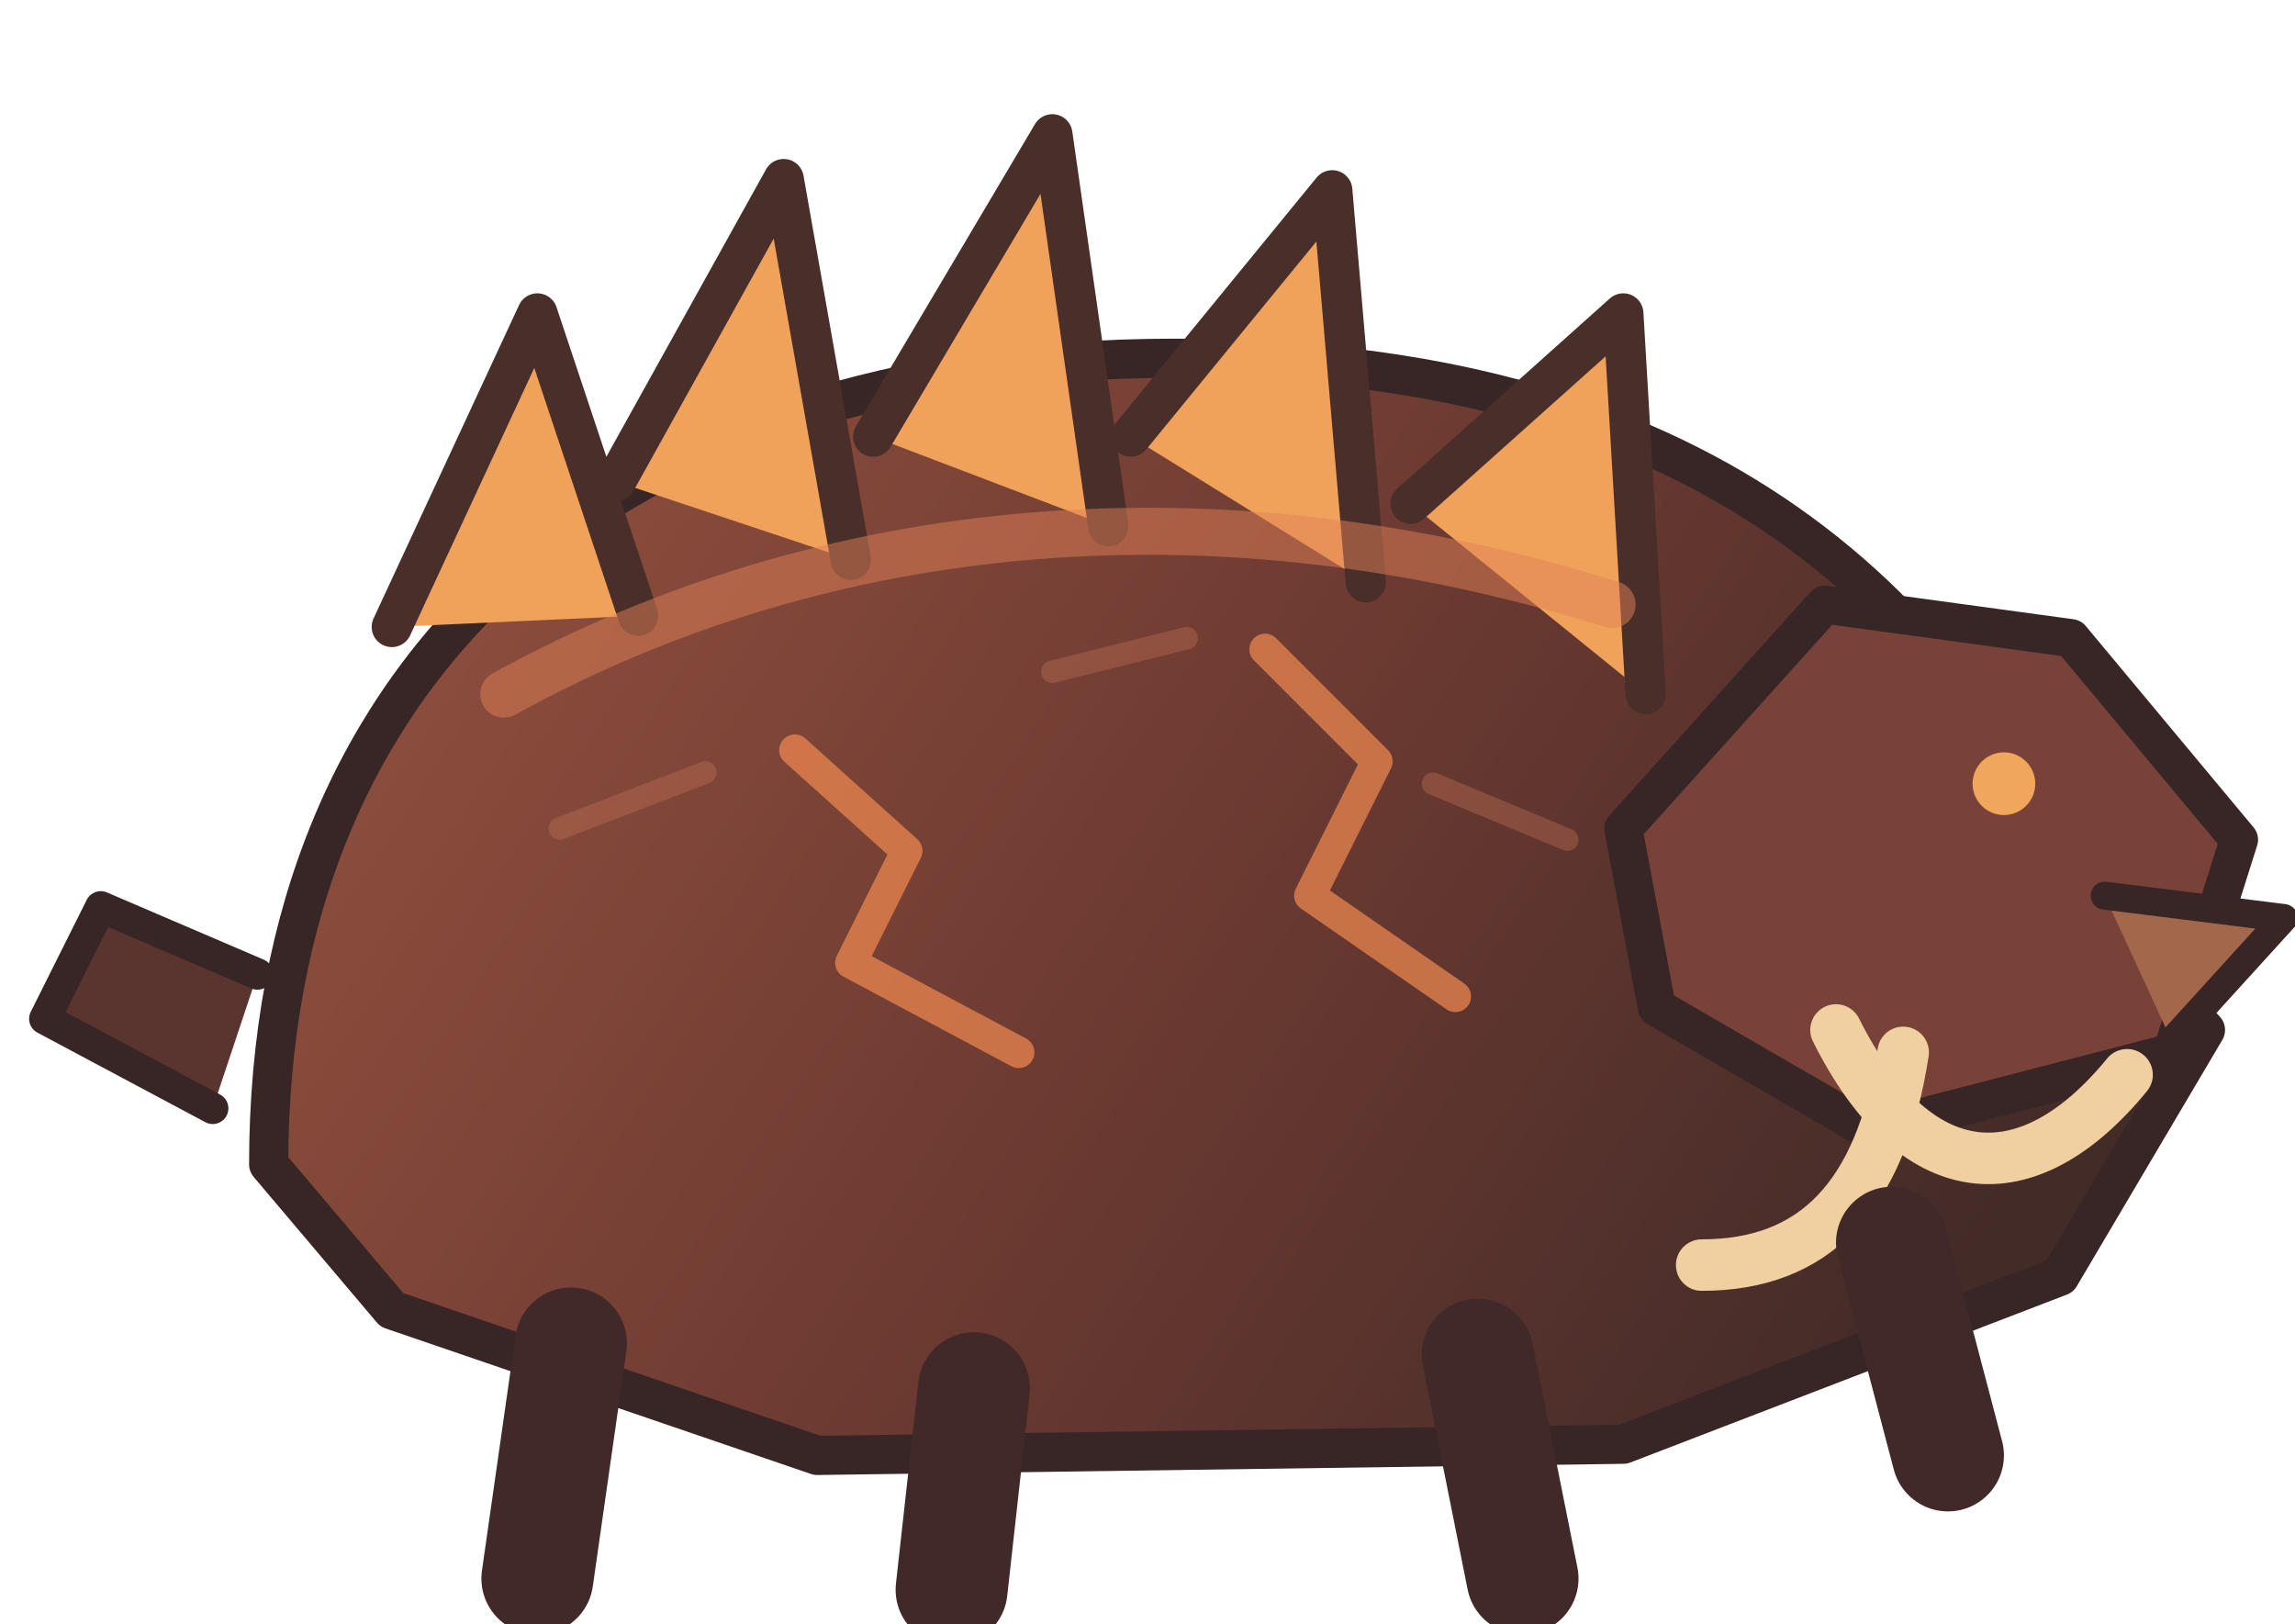
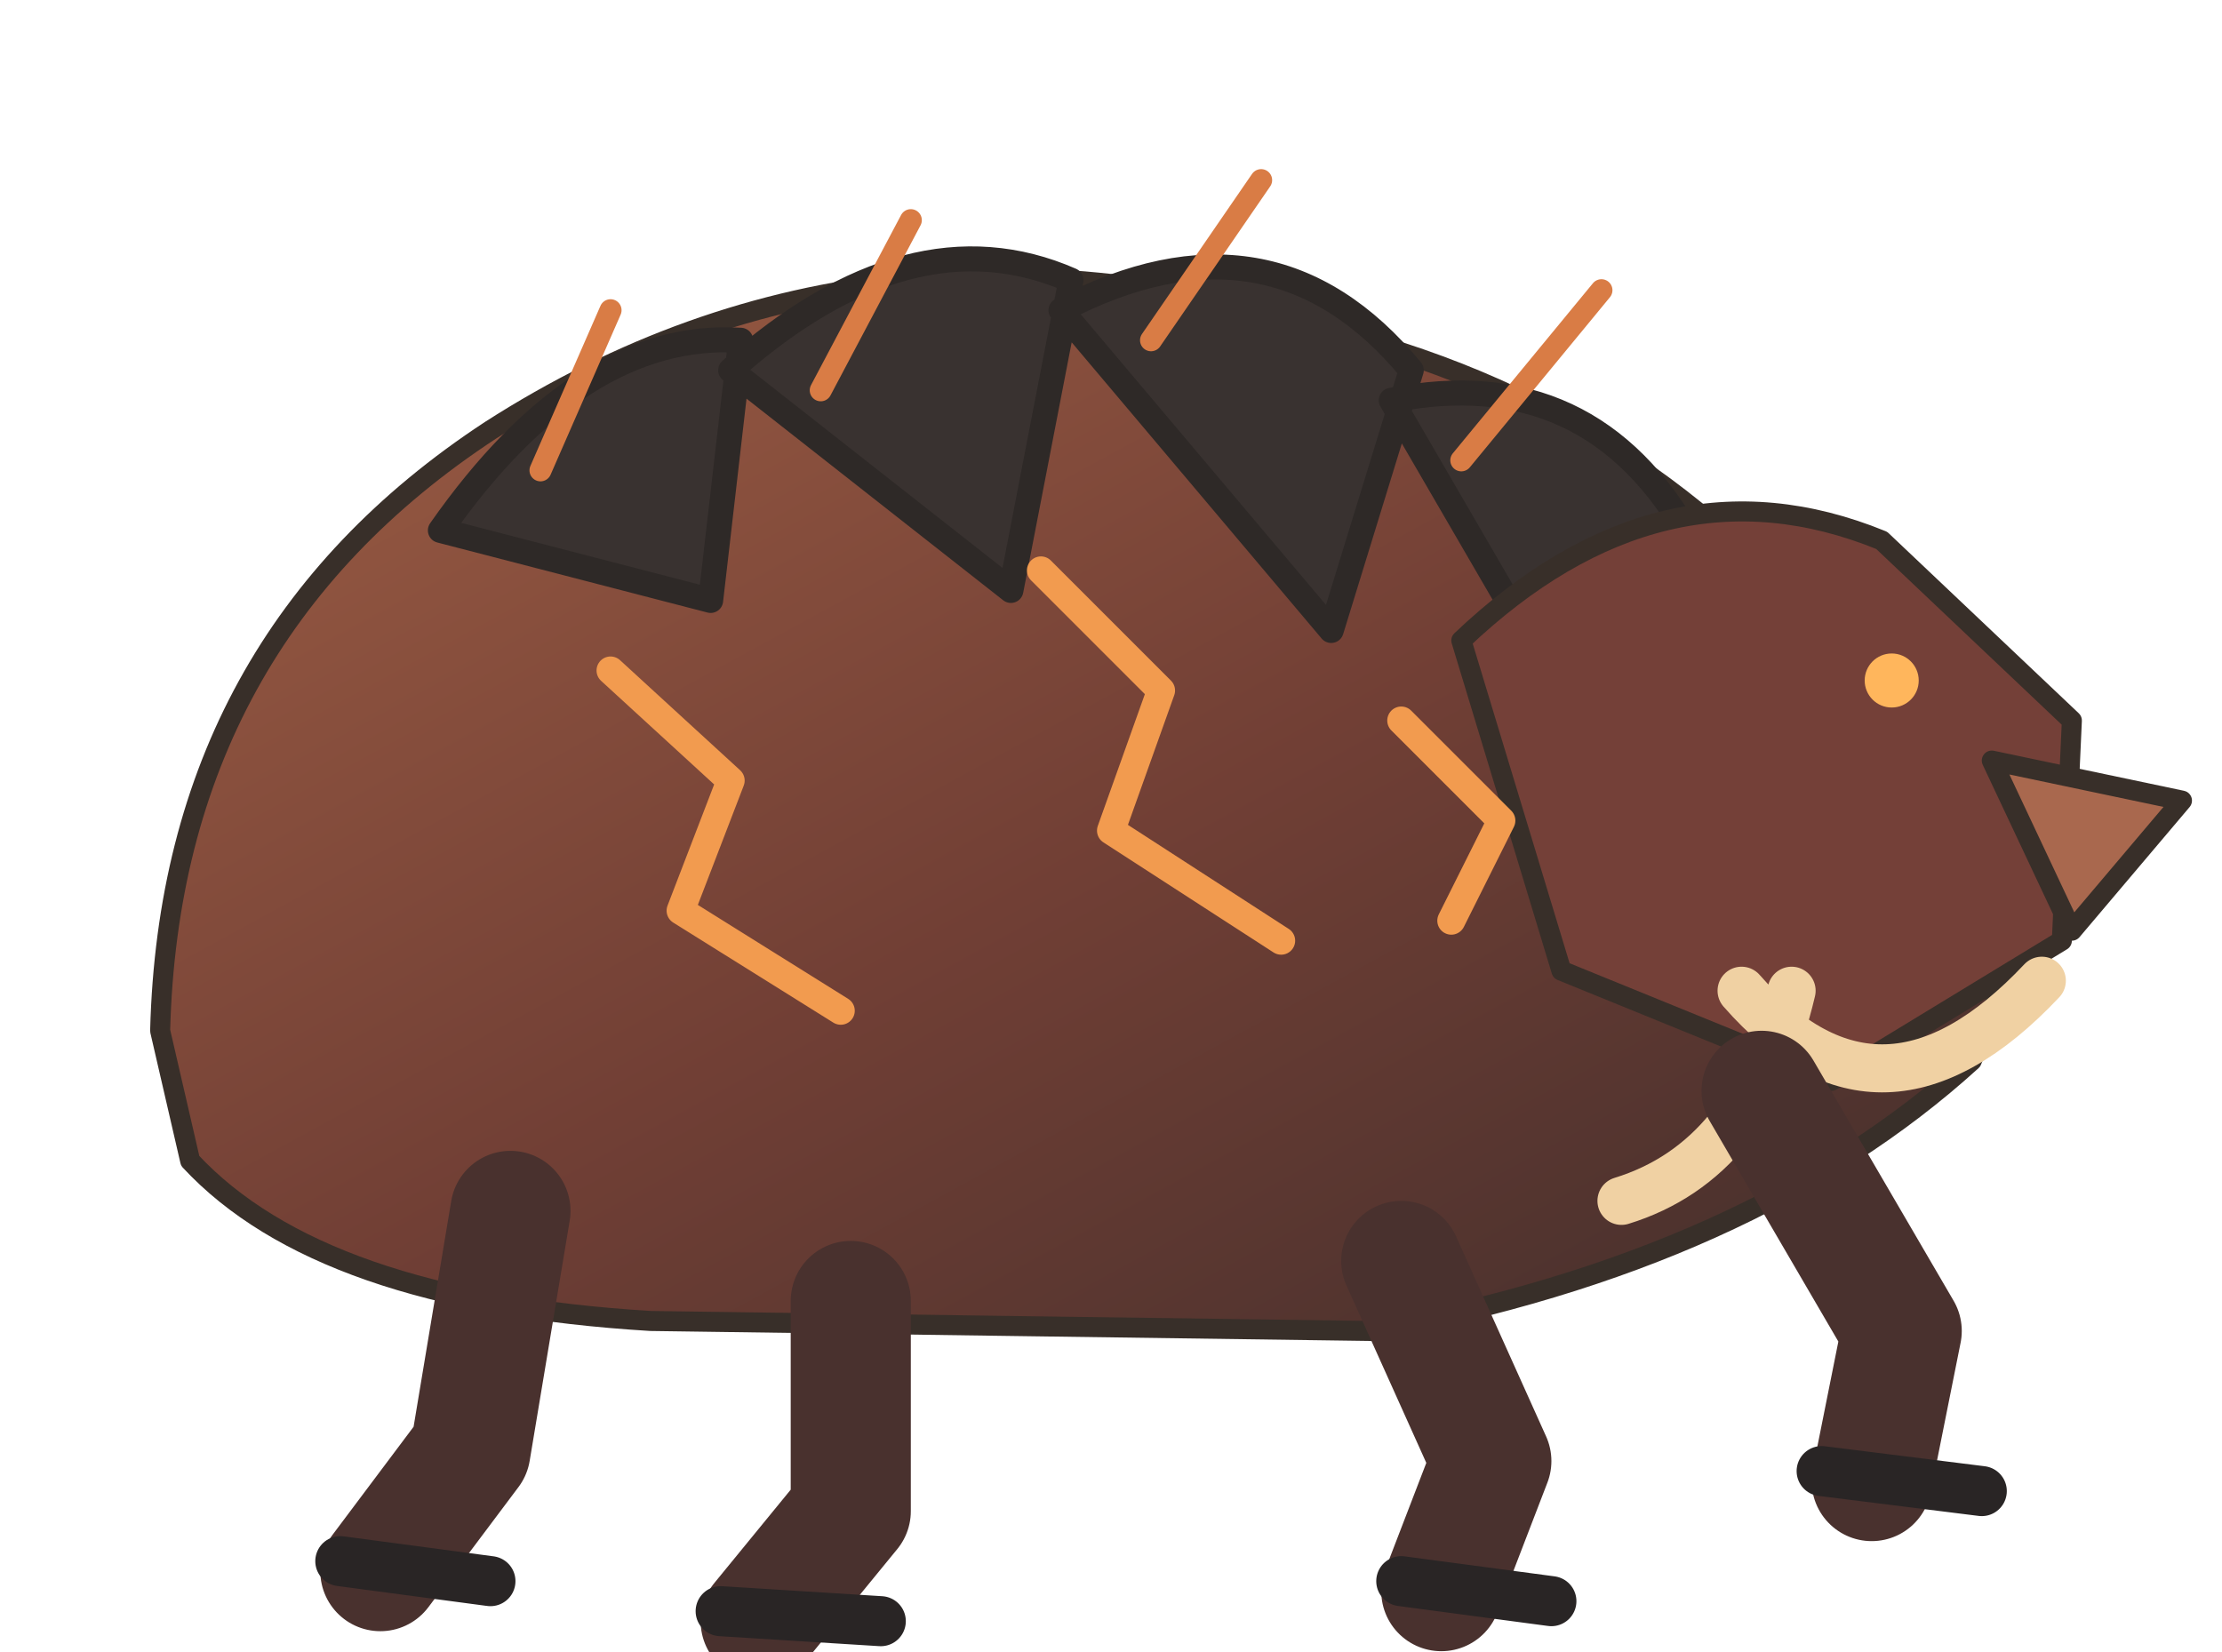
- <svg xmlns="http://www.w3.org/2000/svg" viewBox="0 0 205 145">
+ <svg xmlns="http://www.w3.org/2000/svg" viewBox="0 0 222 165">
  <defs>
-     <linearGradient id="boss" x1="30" y1="31" x2="170" y2="123" gradientUnits="userSpaceOnUse">
-       <stop stop-color="#955340" />
-       <stop offset=".52" stop-color="#6e3b32" />
-       <stop offset="1" stop-color="#432b28" />
+     <linearGradient id="gcloth" x1="0" y1="0" x2="1" y2="1">
+       <stop stop-color="#6f835b" />
+       <stop offset=".48" stop-color="#526646" />
+       <stop offset="1" stop-color="#344737" />
    </linearGradient>
-     <linearGradient id="ember" x1="55" y1="20" x2="126" y2="62">
-       <stop stop-color="#f0a25b" />
-       <stop offset="1" stop-color="#a84632" />
+     <linearGradient id="gleather" x1="0" y1="0" x2="1" y2="1">
+       <stop stop-color="#a27a50" />
+       <stop offset=".55" stop-color="#745136" />
+       <stop offset="1" stop-color="#4b3529" />
    </linearGradient>
+     <linearGradient id="gskin" x1="0" y1="0" x2="1" y2="1">
+       <stop stop-color="#e0b386" />
+       <stop offset=".55" stop-color="#c98f68" />
+       <stop offset="1" stop-color="#9f674b" />
+     </linearGradient>
+     <linearGradient id="gsteel" x1="0" y1="0" x2="1" y2="1">
+       <stop stop-color="#f2ead6" />
+       <stop offset=".28" stop-color="#c8d0c8" />
+       <stop offset=".55" stop-color="#7c8986" />
+       <stop offset=".8" stop-color="#cfd3c6" />
+       <stop offset="1" stop-color="#626c6c" />
+     </linearGradient>
+     <linearGradient id="gwolf" x1="0" y1="0" x2="1" y2="1">
+       <stop stop-color="#777a6f" />
+       <stop offset=".48" stop-color="#555c54" />
+       <stop offset="1" stop-color="#333a35" />
+     </linearGradient>
+     <linearGradient id="gboar" x1="0" y1="0" x2="1" y2="1">
+       <stop stop-color="#98694e" />
+       <stop offset=".52" stop-color="#74503d" />
+       <stop offset="1" stop-color="#49352e" />
+     </linearGradient>
+     <linearGradient id="gboss" x1="0" y1="0" x2="1" y2="1">
+       <stop stop-color="#9f5f45" />
+       <stop offset=".52" stop-color="#713f35" />
+       <stop offset="1" stop-color="#3e2d2b" />
+     </linearGradient>
+     <filter id="soft" x="-10%" y="-10%" width="120%" height="120%">
+       <feGaussianBlur stdDeviation=".35" />
+     </filter>
  </defs>
-   <g stroke-linecap="round" stroke-linejoin="round">
-     <path d="M24 104c0-45 31-72 81-72 42 0 67 17 81 48l11 12-13 22-39 15-72 1-38-13Z" fill="url(#boss)" stroke="#382525" stroke-width="3.5" />
-     <path d="M145 74 163 54 185 57 200 75 194 94 167 101 148 90Z" fill="#784239" stroke="#382525" stroke-width="3.4" />
-     <path d="M188 80 204 82 194 93" fill="#a3684c" stroke="#382525" stroke-width="2.5" />
-     <circle cx="179" cy="70" r="2.8" fill="#f0a65b" />
-     <path d="M164 92c7 14 17 15 26 4M170 94c-2 13-8 19-18 19" fill="none" stroke="#f0d0a0" stroke-width="4.6" />
-     <path d="M51 120 48 141M87 124l-2 18M132 121l4 20M169 111l5 19" stroke="#402928" stroke-width="10" />
-     <path d="M35 56 48 28 57 55M55 43 70 16 76 50M78 39 94 12 99 47M101 39 119 17 122 52M126 45l19-17 2 34" fill="url(#ember)" stroke="#4a2e29" stroke-width="3.6" />
-     <path d="M45 62c29-16 64-19 99-8" fill="none" stroke="#e08055" stroke-width="4.2" opacity=".5" />
-     <path d="M71 67 81 76 76 86 91 94M113 58l10 10-6 12 13 9" fill="none" stroke="#ef8851" stroke-width="2.8" opacity=".72" />
-     <path d="M50 74 63 69M94 60l12-3M128 70l12 5" stroke="#c27255" stroke-width="2" opacity=".38" />
-     <path d="M23 87 9 81 4 91 19 99" fill="#5a342f" stroke="#382525" stroke-width="2.8" />
+   <g stroke="#382f29" stroke-width="2" stroke-linecap="round" stroke-linejoin="round">
+     <path d="M16 103 Q17 64 49 43 Q88 18 136 34 Q168 43 187 70 L207 81 L197 106 Q175 126 137 133 L65 132 Q32 130 19 116Z" fill="url(#gboss)" />
+     <path d="M44 53 Q58 33 74 34 L71 60Z M73 37 Q91 21 107 28 L101 59Z M106 31 Q127 20 141 37 L133 63Z M139 40 Q159 36 169 54 L157 71Z" fill="#393230" stroke="#2e2927" stroke-width="2.5" />
+     <path d="M54 47 L61 31 M82 39 L91 22 M115 34 L126 18 M146 46 L160 29" stroke="#d97c45" stroke-width="2.2" />
+     <path d="M146 64 Q166 45 188 54 L207 72 L206 94 L183 108 L156 97Z" fill="#744038" />
+     <path d="M199 76 L218 80 L207 93Z" fill="#a9684e" />
+     <circle cx="189" cy="68" r="2.7" fill="#ffb65c" stroke="none" />
+     <path d="M174 99 Q188 115 204 98 M179 99 Q175 116 162 120" fill="none" stroke="#f0d1a3" stroke-width="4.8" />
+     <path d="M61 67 L73 78 L68 91 L84 101 M104 57 L116 69 L111 83 L128 94 M140 72 L150 82 L145 92" fill="none" stroke="#f29b4f" stroke-width="2.8" />
+     <path d="M51 121 L47 145 L38 157 M85 130 L85 151 L76 162 M140 126 L149 146 L144 159 M176 109 L190 133 L187 148" stroke="#49312e" stroke-width="12" fill="none" />
+     <path d="M34 156 L49 158 M72 161 L88 162 M140 158 L155 160 M182 147 L198 149" stroke="#292525" stroke-width="5" />
  </g>
</svg>
